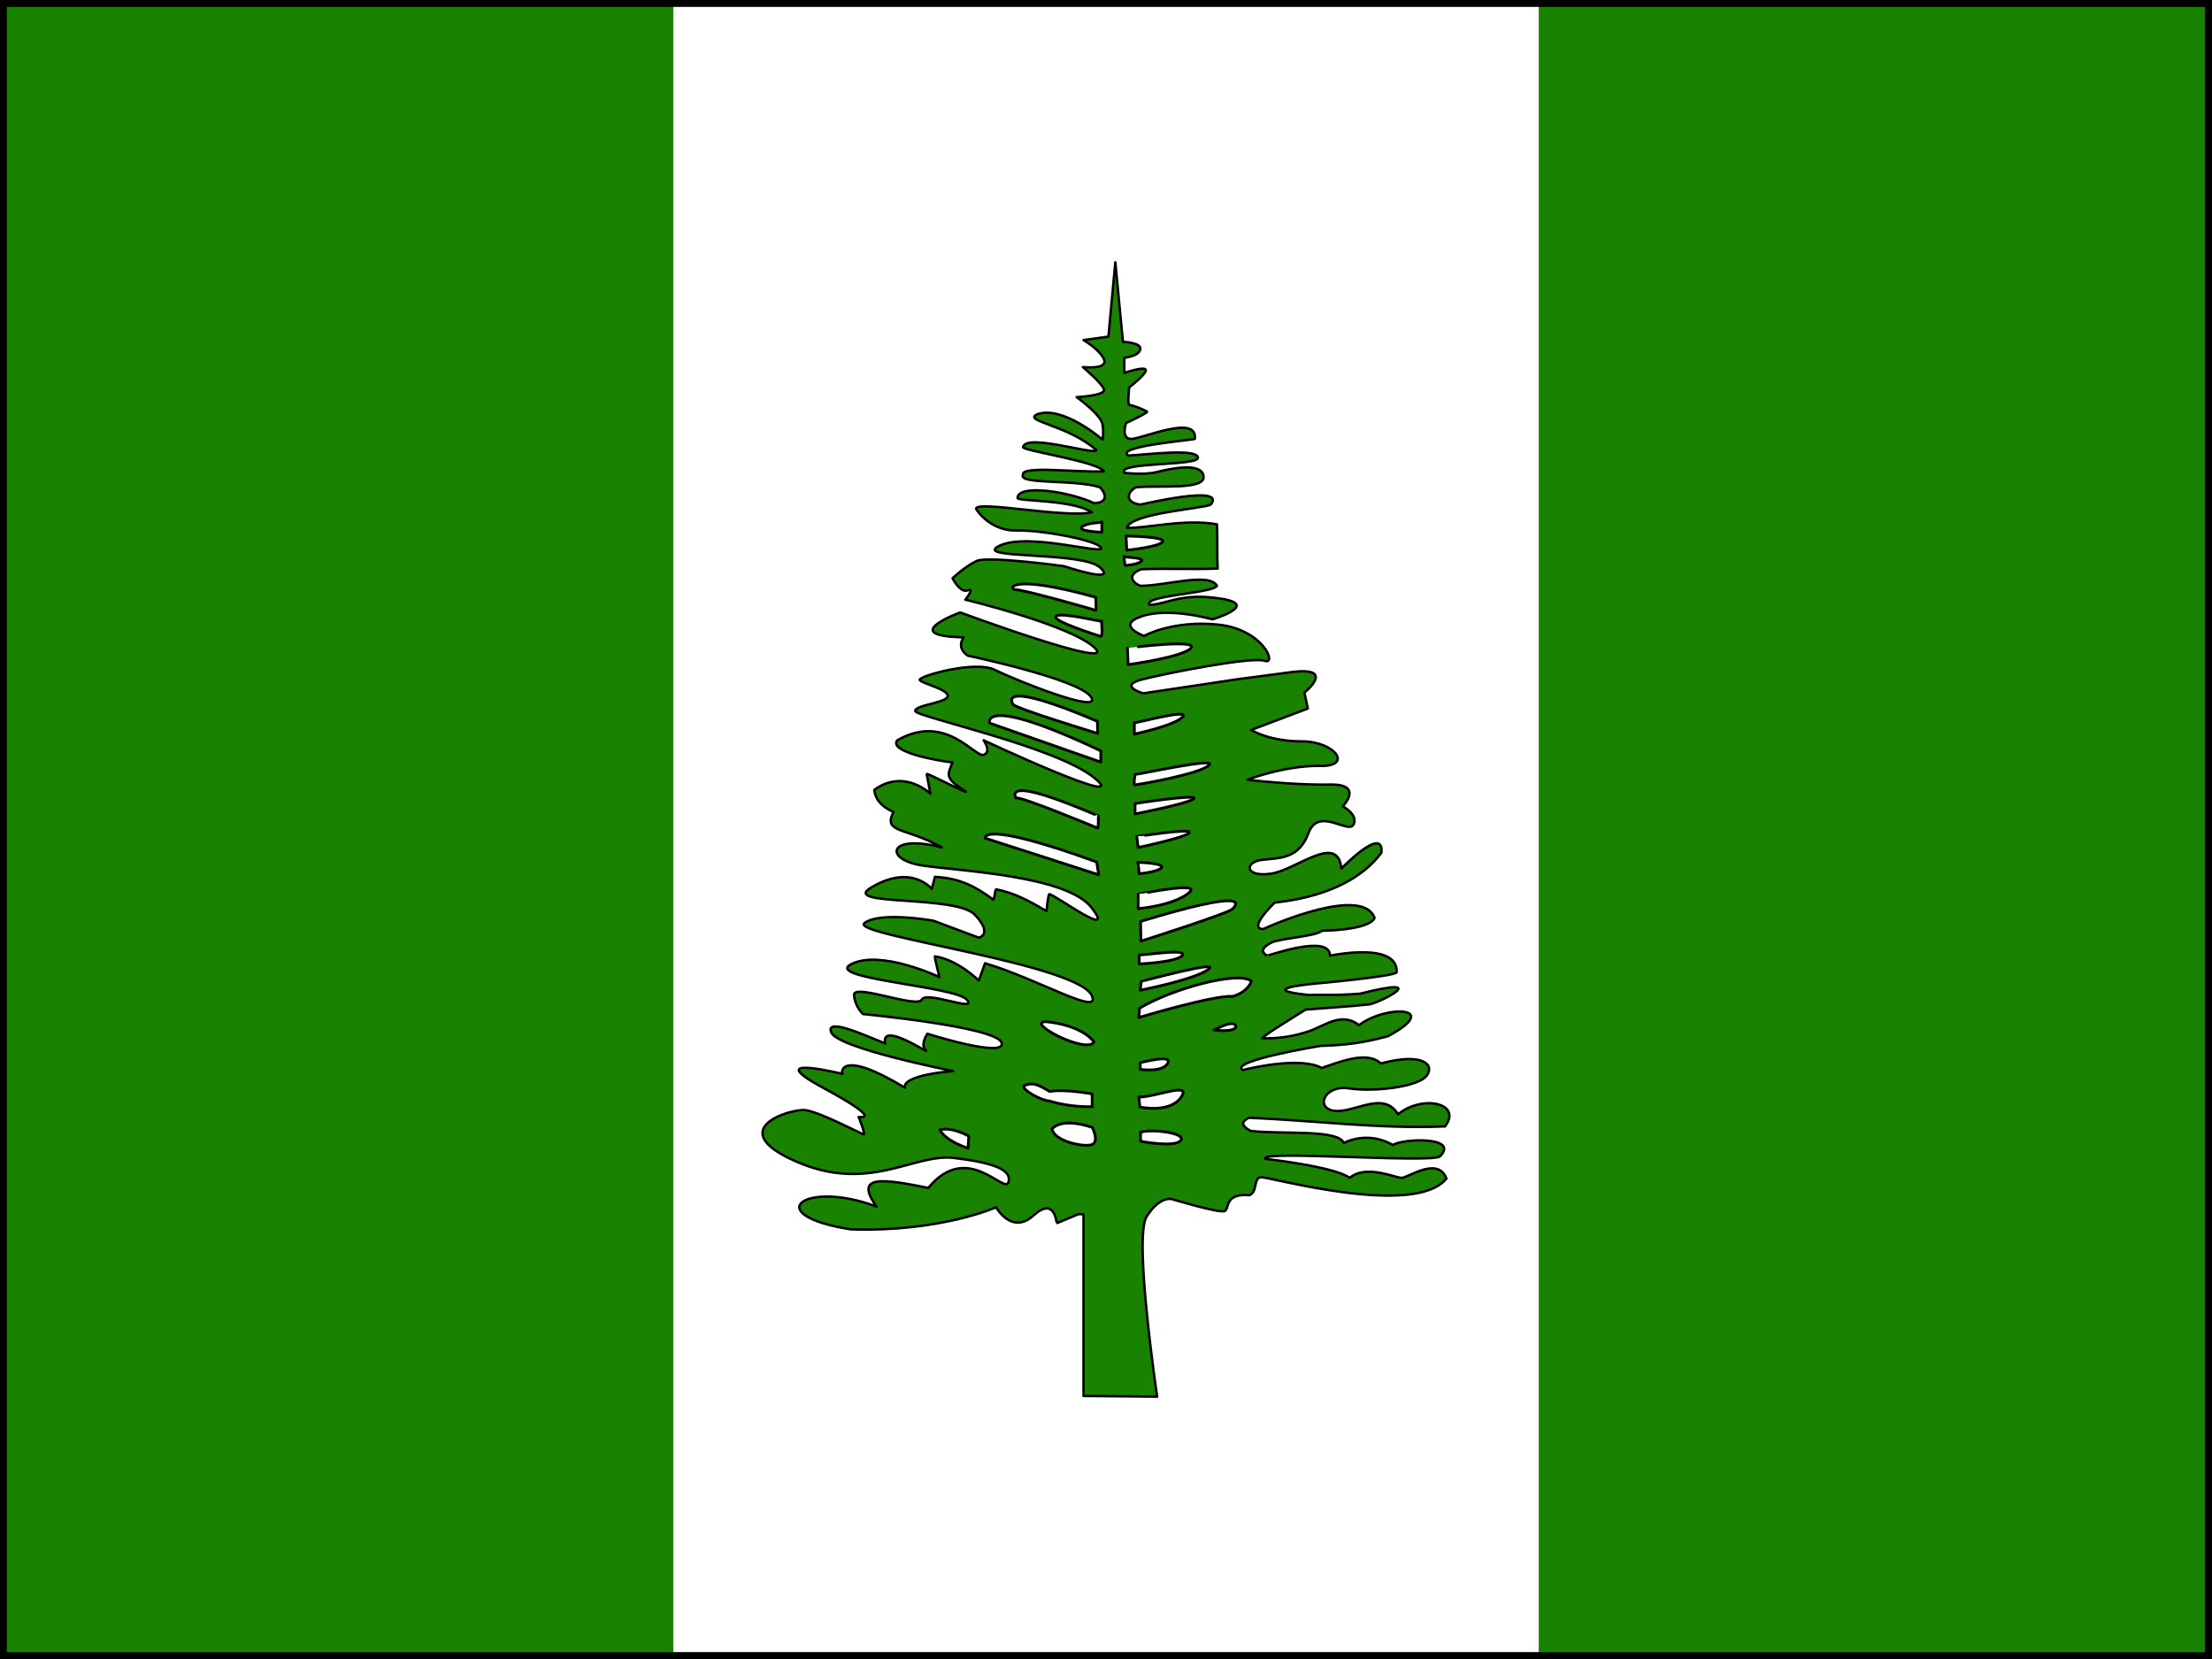
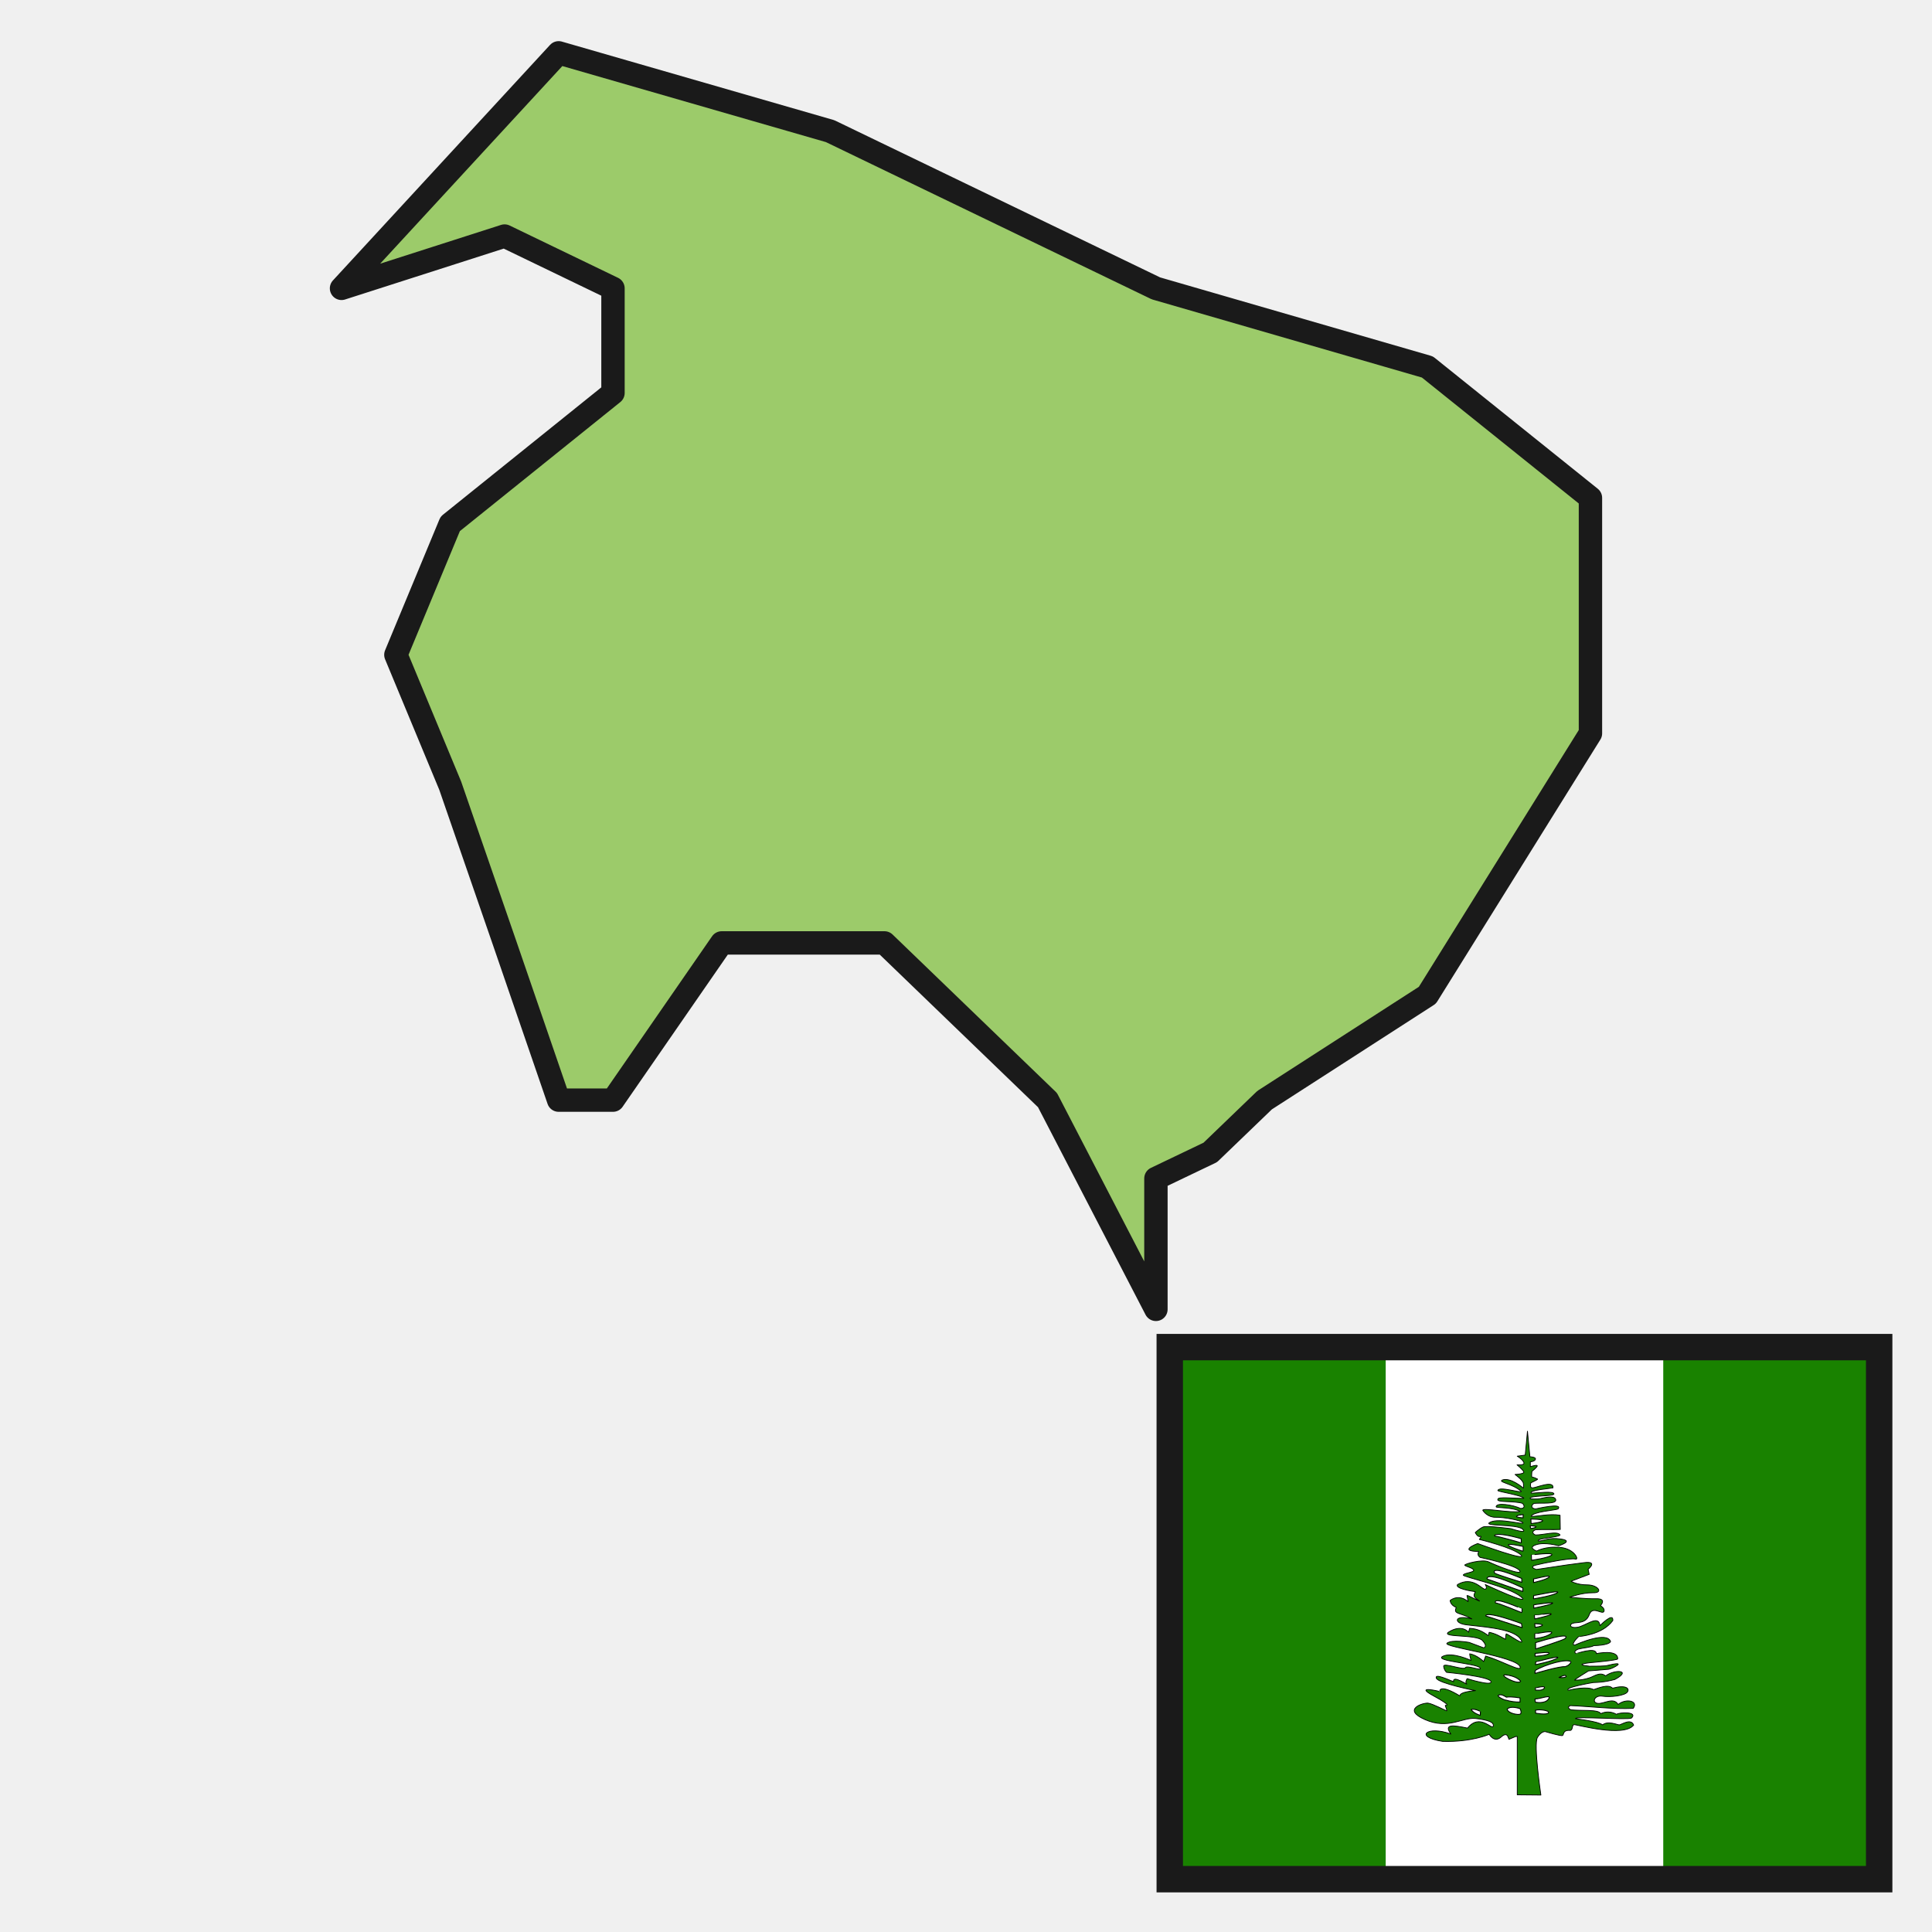
- <svg xmlns="http://www.w3.org/2000/svg" id="flag-icons-nf" viewBox="0 0 640 480">
-   <g fill-rule="evenodd">
-     <path fill="#fff" d="M194.8 0h250.4v480H194.8z" />
-     <path fill="#198200" d="M0 0h194.8v480H0zm445.2 0H640v480H445.2z" />
-     <path fill="#198200" stroke="#000" stroke-linecap="round" stroke-linejoin="round" stroke-width=".7" d="M313.5 351.3v52.6l21.3.2s-6.8-45.8-3.1-52c3.7-6 7.2-5.2 7.2-5.2s13.9 4.2 15.4 3.5c1.5-.6-.2-5.2 7.2-4.6 2.4-.9 1.1-5 3.3-5.2s44.5 11.8 53.7.4c-2.4-6.4-10.7-.5-12.9-.2-2 0-10.3-4-15.1 0-4.4-3.3-24.4-5.5-24.4-5.5-2.6-2.6 47.6 1.3 50.5-.7 5.9-5.9-11-5.2-13.6-3.3a15 15 0 0 0-14.2-.6c-1.7-4.1-18-2.4-27-3.5-3-1.7-2.5-2.7-.5-3.8 19 .8 37.8 3.3 56.8 2.5 5.1-6.7-6.5-9.3-13.6-3.5-4.2-7-12.7-.3-18.4-1s-3-7.6 4.2-6.5 20.1-.4 22.5-3.7-1.4-6.7-13.3-3.5c-4-4-13 0-17.1 1.3-5.6-3.1-18.5-.5-22.8.6-4.3-2.6 22.5-7 22.5-7 10.4-.2 16.3-2 19.5-2.8 15.7-8.4-.2-9.3-8.4-3.2-5.1-4-10 .3-14.6 1.8a38 38 0 0 1-13.4 2c0-.6 12.6-8.3 12.6-8.3s15.3-1.1 18.4-1.5c3-.5 18.8-8.5-2.7-3.1-7.4.6-11.8.2-14.7.4-16.5-1.7 1.6-3.3 1.6-3.3s23.4-2.1 23.7-3.3c.4-9-19.1-4.8-19.3-4.8 0-6.5-18.2.2-18.2 0-3.5-2 2-4.1 2-4.1 4.8-1.2 12-1.6 13.9-3.1 0 0 13.6-.1 15.2-3.7-3.3-9.3-28.8 1.6-32.2 3.2-4.6 0 3-7.4 3.3-7.6.2-.3 21-1.1 30.9-14.5.7-8.1-11.6 4.6-11.6 4.6-1-10.6-13.4.7-20.6 1.5-7.3 1-7.5-3.3-2.5-4 5-.6 10.8-.1 13.6-7.8 2.9-7.7 11.4.4 13-2.4 1.5-2.9-3.1-5.3-3.1-5.3s6.4-6.6-4-6.3c-10.2.2-23.6-1.4-23.6-1.4s10.7-4.1 20.8-4c10 .3 4.6-7.1-5-7.1s-14.7-3.3-14.7-3.3l16.4-6.2-1-4.6s9.6-7.7-4-5.9l-15.2 2-27.4 4.1c-.2 0-7.4-2.2-.4-4s31.8-6.7 35.5-5.4-.4-9.2-13.6-10.5S331 184 331 184s-8.5-3.1-.6-5.7c7.9-2.7 20.4.9 20.4.9s14-4.2 2.4-6-15.3 1.6-20.6 1.8c-2.1-2.7 18.2-3.3 19.5-5.5-2.2-4-14.8 0-22.2 0-3-1.3-3.3-3.5.3-4.8 7.5-.3 14.6.1 22.1-.2-.2-4 0-8.7-.2-12.8-9.6-1.7-20.8 1.3-26.1 1 1.4-4.3 22-5.5 24.3-6.7 4.8-6-20.1 0-20.4 0-4.3-.6-4-3.4-1.3-5 6.4-.7 20.6 1 19.6-3.4-.8-4-10-1.9-13.6-1-3.8.9-9.3.2-9.3.2-2.3-3.2 21.5-1.9 21.3-4.4-.3-2.8-15.1-.8-20.2-.6-3.9-2.7 19-4.5 19.3-4.8.9-7.3-15.3 0-18.4 0s-1.5-4.6-1.5-4.6 6.3-2.9 6.1-3.3a22 22 0 0 0-5.2-2c-.5 0 0-5 0-5s5.2-4 4.8-5.1-6.2.9-6.2.9v-4.4s4.2-.4 4.6-2.4c.5-2-5-2.2-5-2.2l-2.2-23-2 21.5-7.2 1s5 2.9 6 5.8c.8 2.8-6.2 2-6.2 2s5.7 4.8 6.1 6.5c.5 1.8-7.9 2.2-7.9 2.2s7 5 7.5 7.9c.4 2.8 0 4.4 0 4.4s-11.6-10.1-19-7.3c-4 2 8.8 3 17.2 10.3 0 1.7-20.5-5-21.2-.8.4 1.1 21.9 4.2 23.4 7-7.8.3-24-1.7-23.4.9-1.7 3 15.2 1.3 22.3 3.7 2.1 2.4 1.9 4.4-1.7 4.6-6.9-3.3-22.1-5.7-22.2-1.5.1 1 15.8.4 21.5 4.1-7.6 1.8-33.4-3.5-33.5-1 .7 1.3 4.8 6.5 11.8 6.3s23.3 2.8 24.4 5-21.1-4.6-29.4-.6c-8.4 4 23.9 1.5 29.1 6.3 5.3 4.9-10.5-.4-10.5-.4s-22-3-25.2-1.5c-3.3 1.5-7 5-7 5s2.2 4.4 4.4 3.5-.7 2.7-.7 2.7 30.7 7.4 37.5 14-39-10.3-39-10.3-18.5 6.8 1 7.2c-2.2 3.3 1.2 5.3 1.2 5.3s32.4 6.8 35.7 12-22.1-5-27.9-7.9c-5.7-2.8-21.9 1.8-21.7 2.9.3 1 8 2.6 8.1 4.6.3 2-9.4 2.6-9.4 4.4 0 1.7 41 10.3 52 19.5s-32.2-11-32.2-11 2.4 3.3 0 4.2c-2.5.9-11-12.3-25-4.2-2.6 3.4 12.2 6 16 6.4-1.3 3.3-2.4 4.4 2.8 7.7s-10.3-4.8-10.3-4.4l1.1 5.7c-4.8-4-10.7-5.1-16.2-1.1 0 0-.2 4 5.5 6.4-3.1 6.3 3.5 4.3 14 10.3-15.6-4.1-16.9 3.5-5.7 5.2s41.9 2.9 49.1 12.3-10.3-3.6-12.3-4c-.4.3-.8 4.9-.8 4.9-4.7-2.7-9-5.2-14.6-6.3-.5.9-.3 2.1-.8 3-5-3.7-9.5-6.2-16.9-6.6l-.9 3.5s-6.1-7.7-18.2 0c-6.7 4.9 25.5 1.8 30.7 7.5 5.3 5.7 1.1 6.6 1.1 6.6l-13.1-4.9s-15.6-2.8-20 .7 64 12 66 21.5c1.4 5-16-5.4-31.1-9.9l-1.8 5s-6-6-12.7-7c-.2 0 1.3 6 1.3 6s-16.8-8-25.4-3.8 29.8 6.4 33.3 10.3-11.6-2.6-13 0c-1.2 2.7-19.9-4.8-19.6-1.3s2.6 5.5 2.6 5.5 38.8 3.7 40.1 8.3-21.5-2.6-21.5-2.6-2.2 3.3-.4 4.8c1.7 1.6-13.2-8.7-11.8-2-4.9-1.9-17.4-7.8-15.6-3.2s35.3 11.2 35.3 11.2-14.7 1-14 4.8c-19-11.5-18.5-4.2-18-4s-24.4-6.1-5.7 4 10 8.3 10.3 8.5c.2.2 2 5 1.5 5s-12.7-6.5-16.9-7-23.9 5.5-2.8 14.8 34-2.2 45.6-1c11.6 1.4 17 3.4 16 7-1.1 3.8-11.9-12.1-23.2 1.7-13-2.6-21.7-4-15 5.4-21-7.9-34 2.4-7.4 6.6 26 .8 42-6.4 42-6.4s4.5 8.1 10.8 2.4 6.6 2.2 6.8 2.2l6.2-2.6z" />
-     <path fill="#fff" stroke="#000" stroke-linecap="round" stroke-linejoin="round" stroke-width=".8" d="M316 320.2v-3.7s-8.2-1.5-12.3-.7c-2.3-1.3-4.6-3.1-7.5-1.6-.5 1.2 5.3 4.3 7.2 4.3a41 41 0 0 0 12.7 1.7zm0 6s-8.3-3.1-11.6.4c.5 3.7 9.7 5.5 11.7 4.5 1.9-1 0-4.8-.1-5zm14 1.4v2.6s9.8 1.9 11.6-.2-8-3.5-11.7-2.4zm-.5-10.2.3 2.9s8.6 1.9 11.9-2.8-7.5 0-12.2-.1m.4-10v2s6.5 1 8-1.8c1.4-2.8-7.8 0-8-.2m-13.4-6c-1-1.3-4.5-4.8-13.8-5.8-6.5 0 11.7 9.5 13.8 5.9zm13.2-9.7-.2 2.7s22-6.6 27.1-6.1c4.6-1.3 5.6-4.5 5.4-4.5-4-2.9-22.9 2.3-32.3 7.9m.5-7.8-.3 2.6s15.5-3 19.7-6-19.2 3.5-19.4 3.4m-.6-7.6v2.6s10.3-.4 12.5-2.4c1.3-2.1-9.2-.3-12.5-.2m21.6 21.7s5.4.8 6.4-.8c-.2-2.8-6.4 1-6.4.8M330 266.6l.1 5.7s24.9-7.9 26.5-9.3c1.5-1.5 5-6-26.6 3.6m-.7-7.9v4.2s10-.8 14.6-4.5-14.6.4-14.6.3m-12-9.3.6 3.7-32.9-10.6c.1 0-1.6-5.4 32.3 6.9m.5-13.3c0 .4 0 3.6-.2 3.5 0 0-22.8-9.5-23.7-8.7-3-7 24 5.4 24 5.2zm11.1 6 .4 3.1s14-2.9 14.8-4.3-15.2 1.2-15.2 1.1zm.3 7.4c.2.7.4 3.3.4 3.3s5.6-.5 6.5-1.8c.8-1.3-6.9-1.5-6.9-1.5m-.8-17v3s15.4-3 17-4.4c1.7-1.5-17.3 1.4-17 1.4m0-8.5c0 .2-.5 3.1-.1 3.1s18.6-3 21.5-5.7c2.8-2.5-21 2.9-21.3 2.6zm-.2-14.9v3.3s11.8-2.5 14-5-14 2-14 1.7m-2-21.6.2 4.8s16-2.2 18.2-4.8c2.3-2.7-18.5 0-18.4 0m-7.4-36.5v3s-7.5-.3-5.7-1.6 5.7-1.1 5.7-1.4m7 4 .2 4.2s9.7-1 10.4-2.5-10.4-1.6-10.6-1.6zm-.6 6s.2 2.6.4 2.6 3.9-.3 4.7-1.3-4.7-1-5-1.3zm-8.2 11.8c0 .3.3 4 0 3.8s-21.2-6.1-23.2-6c-1.9 0-2.4-4.9 23.2 2.2m1.7 6.9c0 .7.5 4.6-.3 4.4-.7-.2-14.3-4.5-12.9-5.8s13.2 1.7 13.2 1.4m-1.2 29 .1 3.5s-23.7-7.2-24.5-8.4-3.1-6.8 24.4 4.9m1 8.5v3.3l-32.2-11.3s-2.6-8.4 32.1 8z" />
-     <path fill="#fff" stroke="#000" stroke-linejoin="round" stroke-width=".8" d="m280.3 328.7-.2 3.5s-6.2-1.8-8.2-5.3c3.6-1 8.5 1.9 8.4 1.8z" />
+ <svg xmlns="http://www.w3.org/2000/svg" viewBox="0 0 512 512">
+   <g transform="translate(57.75 -17.75) scale(0.7744)">
+     <path d="M 209.5 67.8 L 321.0 121.6 L 413.9 148.5 L 469.7 193.3 L 469.7 273.9 L 413.9 363.5 L 358.2 399.4 L 339.6 417.3 L 321.0 426.2 L 321.0 453.1 L 321.0 471.0 L 283.9 399.4 L 228.1 345.6 L 172.4 345.6 L 135.2 399.4 L 116.6 399.4 L 98.1 345.6 L 79.5 291.8 L 60.9 247.0 L 79.5 202.2 L 135.2 157.4 L 135.2 121.6 L 98.1 103.7 L 42.3 121.6 L 116.6 41.0 L 209.5 67.8 Z" fill="#9ccb6a" stroke="#1a1a1a" stroke-width="8" stroke-linejoin="round" fill-rule="evenodd" />
  </g>
-   <rect x="1" y="1" width="638" height="478" fill="none" stroke="#000000" stroke-width="2" />
+   <rect x="310" y="357" width="188" height="141" fill="#ffffff" />
+   <g transform="translate(310 357) scale(0.29375)">
+     <g fill-rule="evenodd">
+       <path fill="#fff" d="M194.8 0h250.4v480H194.8z" />
+       <path fill="#198200" d="M0 0h194.8v480H0zm445.2 0H640v480H445.2z" />
+       <path fill="#198200" stroke="#000" stroke-linecap="round" stroke-linejoin="round" stroke-width=".7" d="M313.5 351.3v52.6l21.3.2s-6.8-45.8-3.1-52c3.7-6 7.2-5.2 7.2-5.2s13.9 4.2 15.4 3.5c1.5-.6-.2-5.2 7.2-4.6 2.4-.9 1.1-5 3.3-5.2s44.5 11.8 53.7.4c-2.4-6.4-10.7-.5-12.9-.2-2 0-10.3-4-15.1 0-4.4-3.3-24.4-5.5-24.4-5.5-2.6-2.6 47.6 1.3 50.5-.7 5.9-5.9-11-5.2-13.6-3.3a15 15 0 0 0-14.2-.6c-1.7-4.1-18-2.4-27-3.5-3-1.7-2.5-2.7-.5-3.8 19 .8 37.8 3.3 56.8 2.5 5.1-6.7-6.5-9.3-13.6-3.5-4.2-7-12.7-.3-18.4-1s-3-7.6 4.2-6.5 20.1-.4 22.5-3.7-1.4-6.7-13.3-3.5c-4-4-13 0-17.1 1.3-5.6-3.1-18.5-.5-22.8.6-4.3-2.6 22.5-7 22.5-7 10.4-.2 16.3-2 19.5-2.8 15.7-8.4-.2-9.3-8.4-3.2-5.1-4-10 .3-14.6 1.8a38 38 0 0 1-13.4 2c0-.6 12.6-8.3 12.6-8.3s15.3-1.1 18.4-1.5c3-.5 18.8-8.5-2.7-3.1-7.4.6-11.8.2-14.7.4-16.5-1.7 1.6-3.3 1.6-3.3s23.4-2.1 23.7-3.3c.4-9-19.1-4.8-19.3-4.8 0-6.5-18.2.2-18.2 0-3.5-2 2-4.1 2-4.1 4.8-1.2 12-1.6 13.9-3.1 0 0 13.6-.1 15.2-3.7-3.3-9.3-28.8 1.6-32.2 3.2-4.6 0 3-7.4 3.3-7.6.2-.3 21-1.1 30.9-14.5.7-8.1-11.6 4.6-11.6 4.6-1-10.6-13.4.7-20.6 1.5-7.3 1-7.5-3.3-2.5-4 5-.6 10.8-.1 13.6-7.8 2.9-7.7 11.4.4 13-2.4 1.5-2.9-3.1-5.3-3.1-5.3s6.4-6.6-4-6.3c-10.2.2-23.6-1.4-23.6-1.4s10.7-4.1 20.8-4c10 .3 4.6-7.1-5-7.1s-14.7-3.3-14.7-3.3l16.4-6.2-1-4.6s9.6-7.7-4-5.9l-15.2 2-27.4 4.1c-.2 0-7.4-2.2-.4-4s31.8-6.7 35.5-5.4-.4-9.2-13.6-10.5S331 184 331 184s-8.5-3.1-.6-5.7c7.9-2.7 20.4.9 20.4.9s14-4.2 2.4-6-15.3 1.6-20.6 1.8c-2.1-2.7 18.2-3.3 19.5-5.5-2.2-4-14.8 0-22.2 0-3-1.3-3.3-3.5.3-4.8 7.5-.3 14.6.1 22.1-.2-.2-4 0-8.7-.2-12.8-9.6-1.7-20.8 1.3-26.1 1 1.4-4.3 22-5.5 24.3-6.7 4.8-6-20.1 0-20.4 0-4.3-.6-4-3.4-1.3-5 6.4-.7 20.6 1 19.6-3.4-.8-4-10-1.9-13.6-1-3.8.9-9.3.2-9.3.2-2.3-3.2 21.5-1.9 21.3-4.4-.3-2.8-15.1-.8-20.2-.6-3.9-2.7 19-4.5 19.3-4.8.9-7.3-15.3 0-18.4 0s-1.5-4.6-1.5-4.6 6.3-2.9 6.1-3.3a22 22 0 0 0-5.2-2c-.5 0 0-5 0-5s5.2-4 4.8-5.1-6.2.9-6.2.9v-4.4s4.2-.4 4.6-2.4c.5-2-5-2.2-5-2.2l-2.2-23-2 21.5-7.2 1s5 2.9 6 5.8c.8 2.8-6.2 2-6.2 2s5.7 4.8 6.1 6.5c.5 1.8-7.9 2.2-7.9 2.2s7 5 7.5 7.9c.4 2.8 0 4.4 0 4.4s-11.6-10.1-19-7.3c-4 2 8.8 3 17.2 10.3 0 1.7-20.5-5-21.2-.8.4 1.1 21.9 4.2 23.4 7-7.8.3-24-1.7-23.4.9-1.7 3 15.2 1.3 22.3 3.7 2.1 2.4 1.9 4.4-1.7 4.6-6.9-3.3-22.1-5.7-22.2-1.5.1 1 15.8.4 21.5 4.1-7.6 1.8-33.4-3.5-33.5-1 .7 1.3 4.8 6.5 11.8 6.3s23.3 2.8 24.4 5-21.1-4.6-29.4-.6c-8.4 4 23.9 1.5 29.1 6.3 5.3 4.9-10.5-.4-10.5-.4s-22-3-25.2-1.5c-3.3 1.5-7 5-7 5s2.2 4.4 4.4 3.5-.7 2.7-.7 2.7 30.7 7.4 37.5 14-39-10.3-39-10.3-18.5 6.8 1 7.2c-2.2 3.3 1.2 5.3 1.2 5.3s32.4 6.8 35.7 12-22.1-5-27.9-7.9c-5.7-2.8-21.9 1.8-21.7 2.9.3 1 8 2.6 8.1 4.6.3 2-9.4 2.6-9.4 4.4 0 1.7 41 10.3 52 19.5s-32.2-11-32.2-11 2.4 3.3 0 4.2c-2.5.9-11-12.3-25-4.2-2.6 3.4 12.2 6 16 6.4-1.3 3.3-2.4 4.4 2.8 7.7s-10.3-4.8-10.3-4.4l1.1 5.7c-4.8-4-10.7-5.1-16.2-1.1 0 0-.2 4 5.5 6.4-3.1 6.3 3.5 4.3 14 10.3-15.6-4.1-16.9 3.5-5.7 5.2s41.9 2.9 49.1 12.3-10.3-3.6-12.3-4c-.4.3-.8 4.9-.8 4.9-4.7-2.7-9-5.2-14.6-6.3-.5.9-.3 2.1-.8 3-5-3.7-9.5-6.2-16.9-6.6l-.9 3.5s-6.1-7.7-18.2 0c-6.7 4.9 25.5 1.8 30.7 7.5 5.3 5.7 1.1 6.6 1.1 6.6l-13.1-4.9s-15.6-2.8-20 .7 64 12 66 21.5c1.4 5-16-5.4-31.1-9.9l-1.8 5s-6-6-12.7-7c-.2 0 1.3 6 1.3 6s-16.8-8-25.4-3.8 29.8 6.4 33.3 10.3-11.6-2.6-13 0c-1.2 2.7-19.9-4.8-19.6-1.3s2.6 5.5 2.6 5.5 38.8 3.7 40.1 8.3-21.5-2.6-21.5-2.6-2.2 3.3-.4 4.8c1.7 1.6-13.2-8.7-11.8-2-4.9-1.9-17.4-7.8-15.6-3.2s35.3 11.2 35.3 11.2-14.7 1-14 4.8c-19-11.5-18.5-4.2-18-4s-24.4-6.1-5.7 4 10 8.3 10.3 8.5c.2.2 2 5 1.5 5s-12.7-6.5-16.9-7-23.9 5.5-2.8 14.8 34-2.2 45.6-1c11.6 1.4 17 3.4 16 7-1.1 3.8-11.9-12.1-23.2 1.7-13-2.6-21.7-4-15 5.4-21-7.9-34 2.4-7.4 6.6 26 .8 42-6.4 42-6.4s4.5 8.1 10.8 2.4 6.6 2.2 6.8 2.2l6.2-2.6z" />
+       <path fill="#fff" stroke="#000" stroke-linecap="round" stroke-linejoin="round" stroke-width=".8" d="M316 320.2v-3.7s-8.2-1.5-12.3-.7c-2.3-1.3-4.6-3.1-7.5-1.6-.5 1.2 5.3 4.3 7.2 4.3a41 41 0 0 0 12.7 1.7zm0 6s-8.3-3.1-11.6.4c.5 3.7 9.7 5.5 11.7 4.5 1.9-1 0-4.8-.1-5zm14 1.4v2.6s9.8 1.9 11.6-.2-8-3.5-11.7-2.4zm-.5-10.2.3 2.9s8.6 1.9 11.9-2.8-7.5 0-12.2-.1m.4-10v2s6.5 1 8-1.8c1.4-2.8-7.8 0-8-.2m-13.4-6c-1-1.3-4.5-4.8-13.8-5.8-6.5 0 11.7 9.5 13.8 5.9zm13.2-9.7-.2 2.7s22-6.6 27.1-6.1c4.6-1.3 5.6-4.5 5.4-4.5-4-2.9-22.9 2.3-32.3 7.9m.5-7.8-.3 2.6s15.5-3 19.7-6-19.2 3.5-19.4 3.4m-.6-7.6v2.6s10.3-.4 12.5-2.4c1.3-2.1-9.2-.3-12.5-.2m21.6 21.7s5.4.8 6.4-.8c-.2-2.8-6.4 1-6.4.8M330 266.6l.1 5.7s24.9-7.9 26.5-9.3c1.5-1.5 5-6-26.6 3.6m-.7-7.9v4.2s10-.8 14.6-4.5-14.6.4-14.6.3m-12-9.3.6 3.7-32.9-10.6c.1 0-1.6-5.4 32.3 6.9m.5-13.3c0 .4 0 3.6-.2 3.5 0 0-22.8-9.5-23.7-8.7-3-7 24 5.4 24 5.2zm11.1 6 .4 3.1s14-2.9 14.8-4.3-15.2 1.2-15.2 1.1zm.3 7.4c.2.7.4 3.3.4 3.3s5.6-.5 6.5-1.8c.8-1.3-6.9-1.5-6.9-1.5m-.8-17v3s15.4-3 17-4.4c1.7-1.5-17.3 1.4-17 1.4m0-8.5c0 .2-.5 3.1-.1 3.1s18.6-3 21.5-5.7c2.8-2.5-21 2.9-21.3 2.6zm-.2-14.9v3.3s11.8-2.5 14-5-14 2-14 1.7m-2-21.6.2 4.8s16-2.2 18.2-4.8c2.3-2.7-18.5 0-18.4 0m-7.4-36.5v3s-7.5-.3-5.7-1.6 5.7-1.1 5.7-1.4m7 4 .2 4.2s9.7-1 10.4-2.5-10.4-1.6-10.6-1.6zm-.6 6s.2 2.6.4 2.6 3.9-.3 4.7-1.3-4.7-1-5-1.3zm-8.2 11.8c0 .3.3 4 0 3.8s-21.2-6.1-23.2-6c-1.9 0-2.4-4.9 23.2 2.2m1.7 6.9c0 .7.5 4.6-.3 4.4-.7-.2-14.3-4.5-12.9-5.8s13.2 1.7 13.2 1.4m-1.2 29 .1 3.5s-23.7-7.2-24.5-8.4-3.1-6.8 24.4 4.9m1 8.5v3.3l-32.2-11.3s-2.6-8.4 32.1 8z" />
+       <path fill="#fff" stroke="#000" stroke-linejoin="round" stroke-width=".8" d="m280.3 328.7-.2 3.5s-6.2-1.8-8.2-5.3c3.6-1 8.5 1.9 8.4 1.8z" />
+     </g>
+     <rect x="1" y="1" width="638" height="478" fill="none" stroke="#000000" stroke-width="2" />
+   </g>
+   <rect x="310" y="357" width="188" height="141" fill="none" stroke="#1a1a1a" stroke-width="7" />
</svg>
